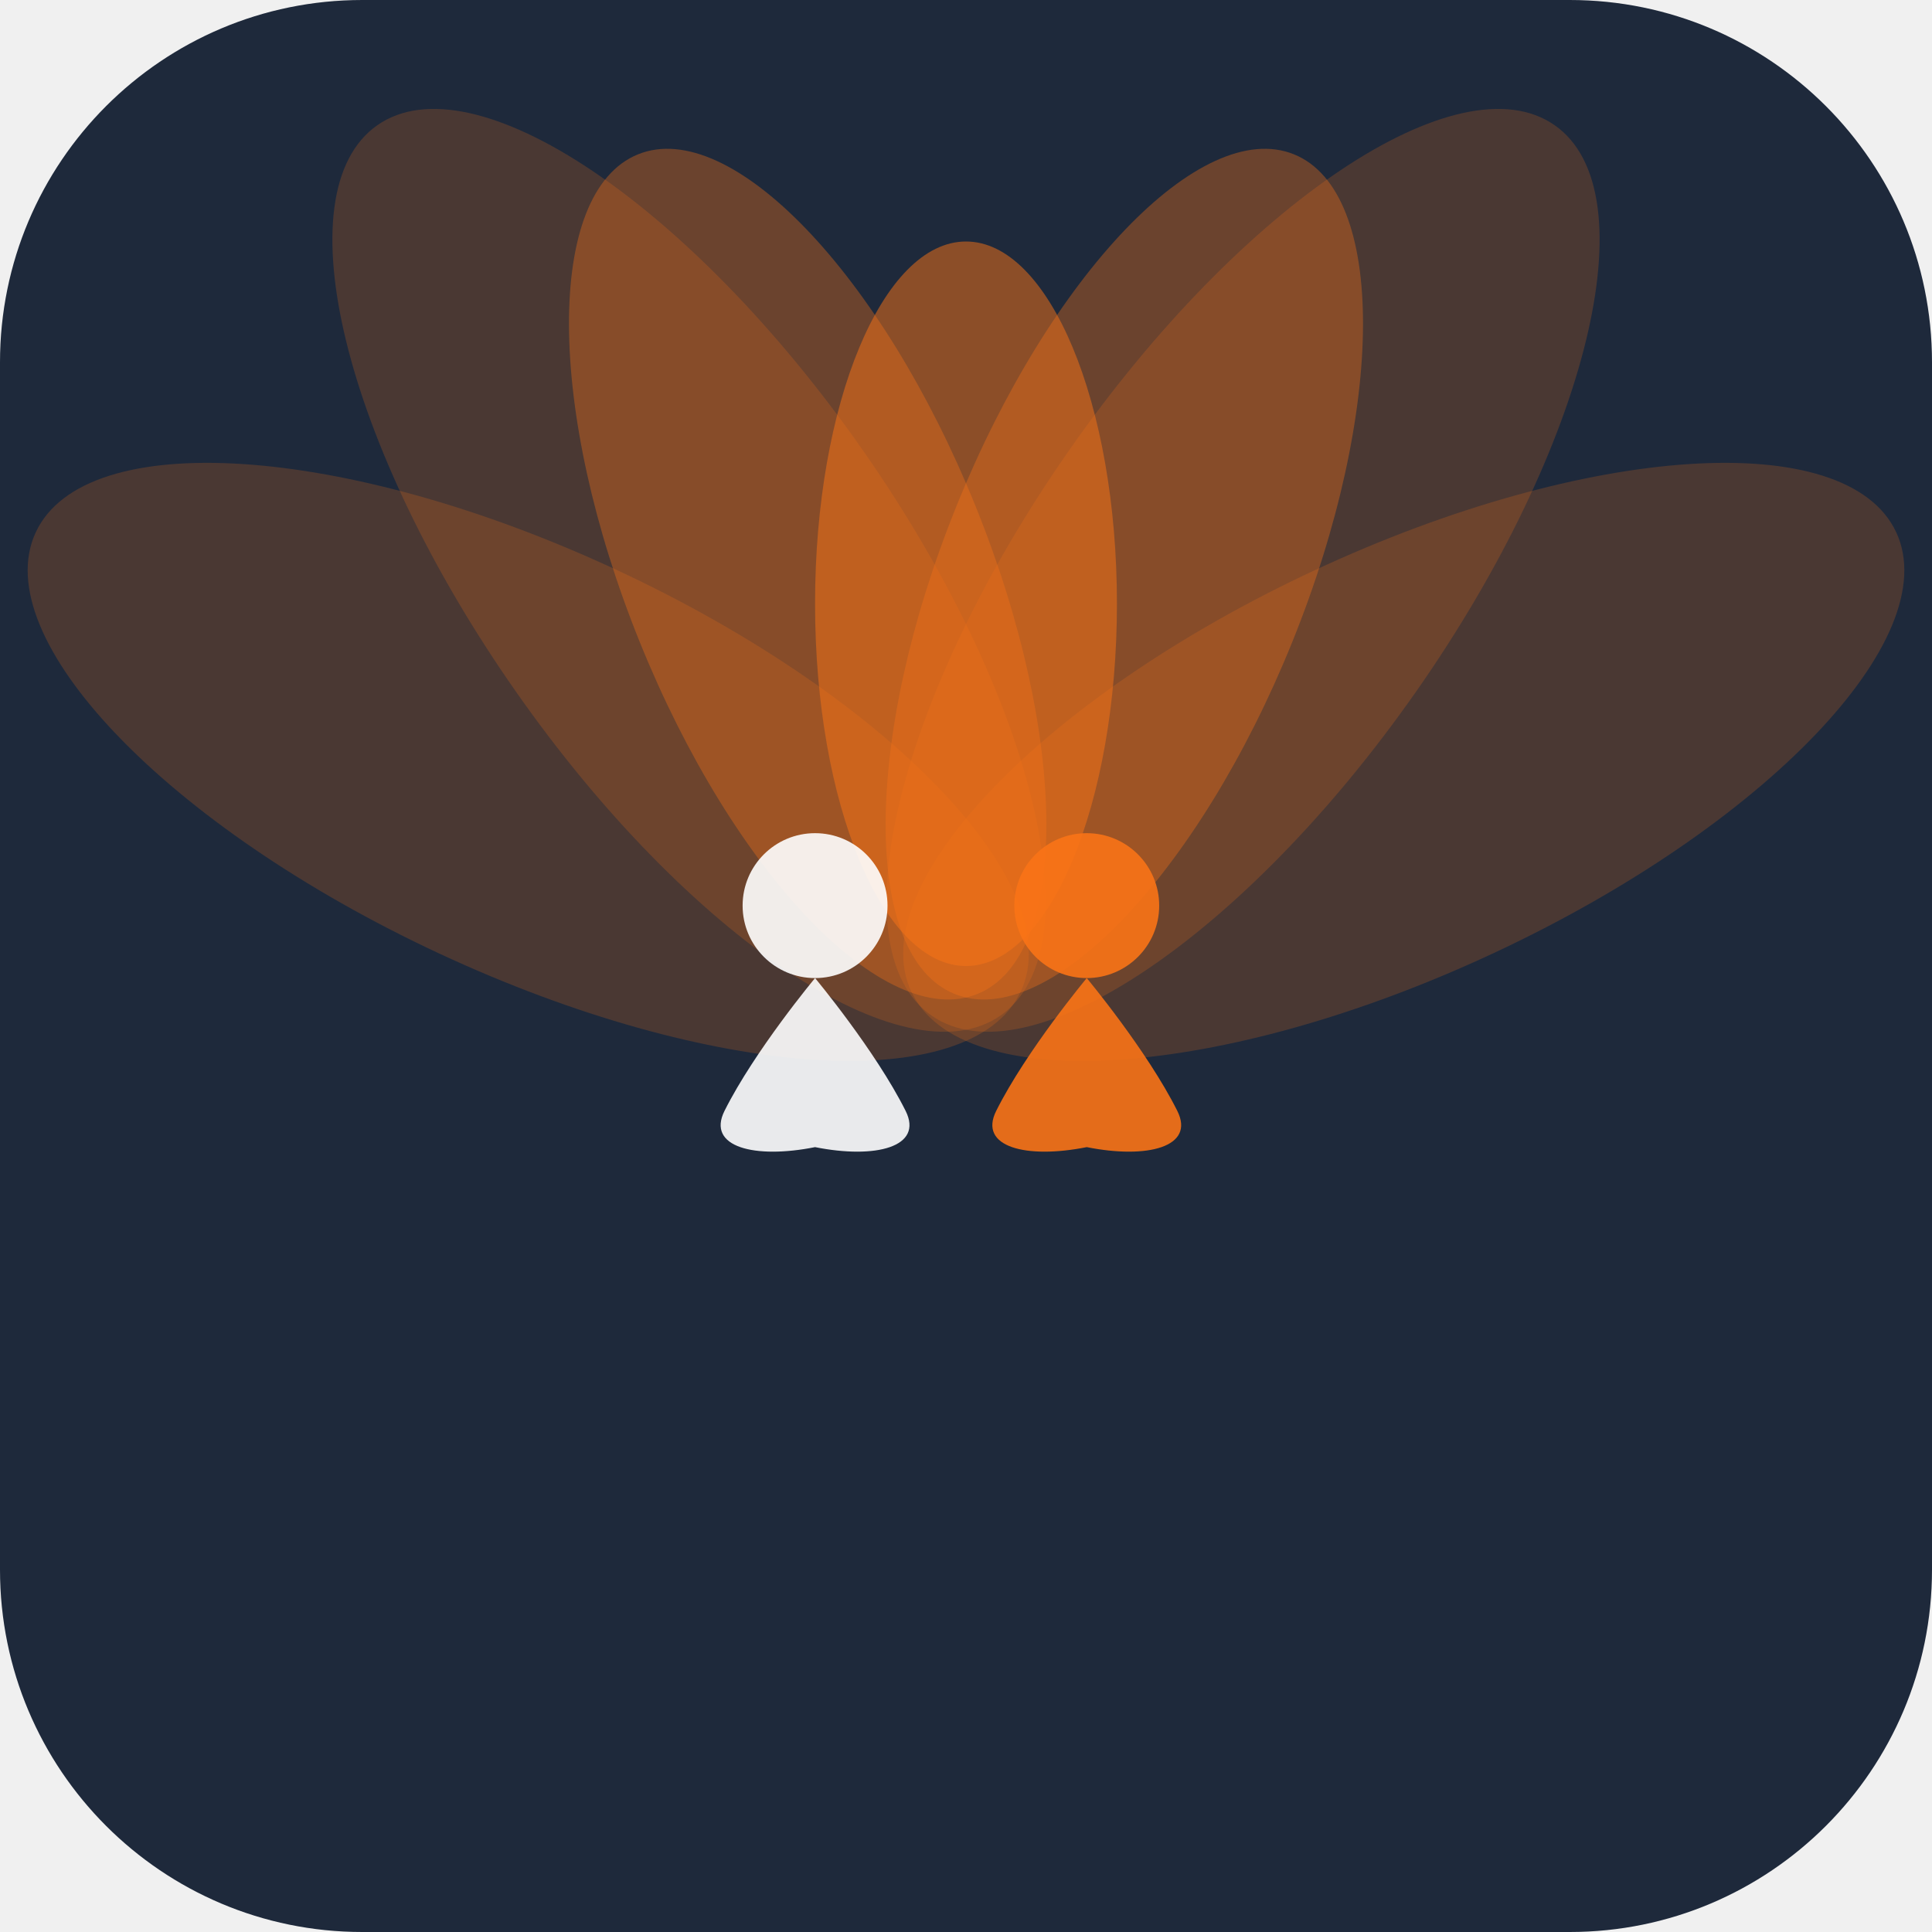
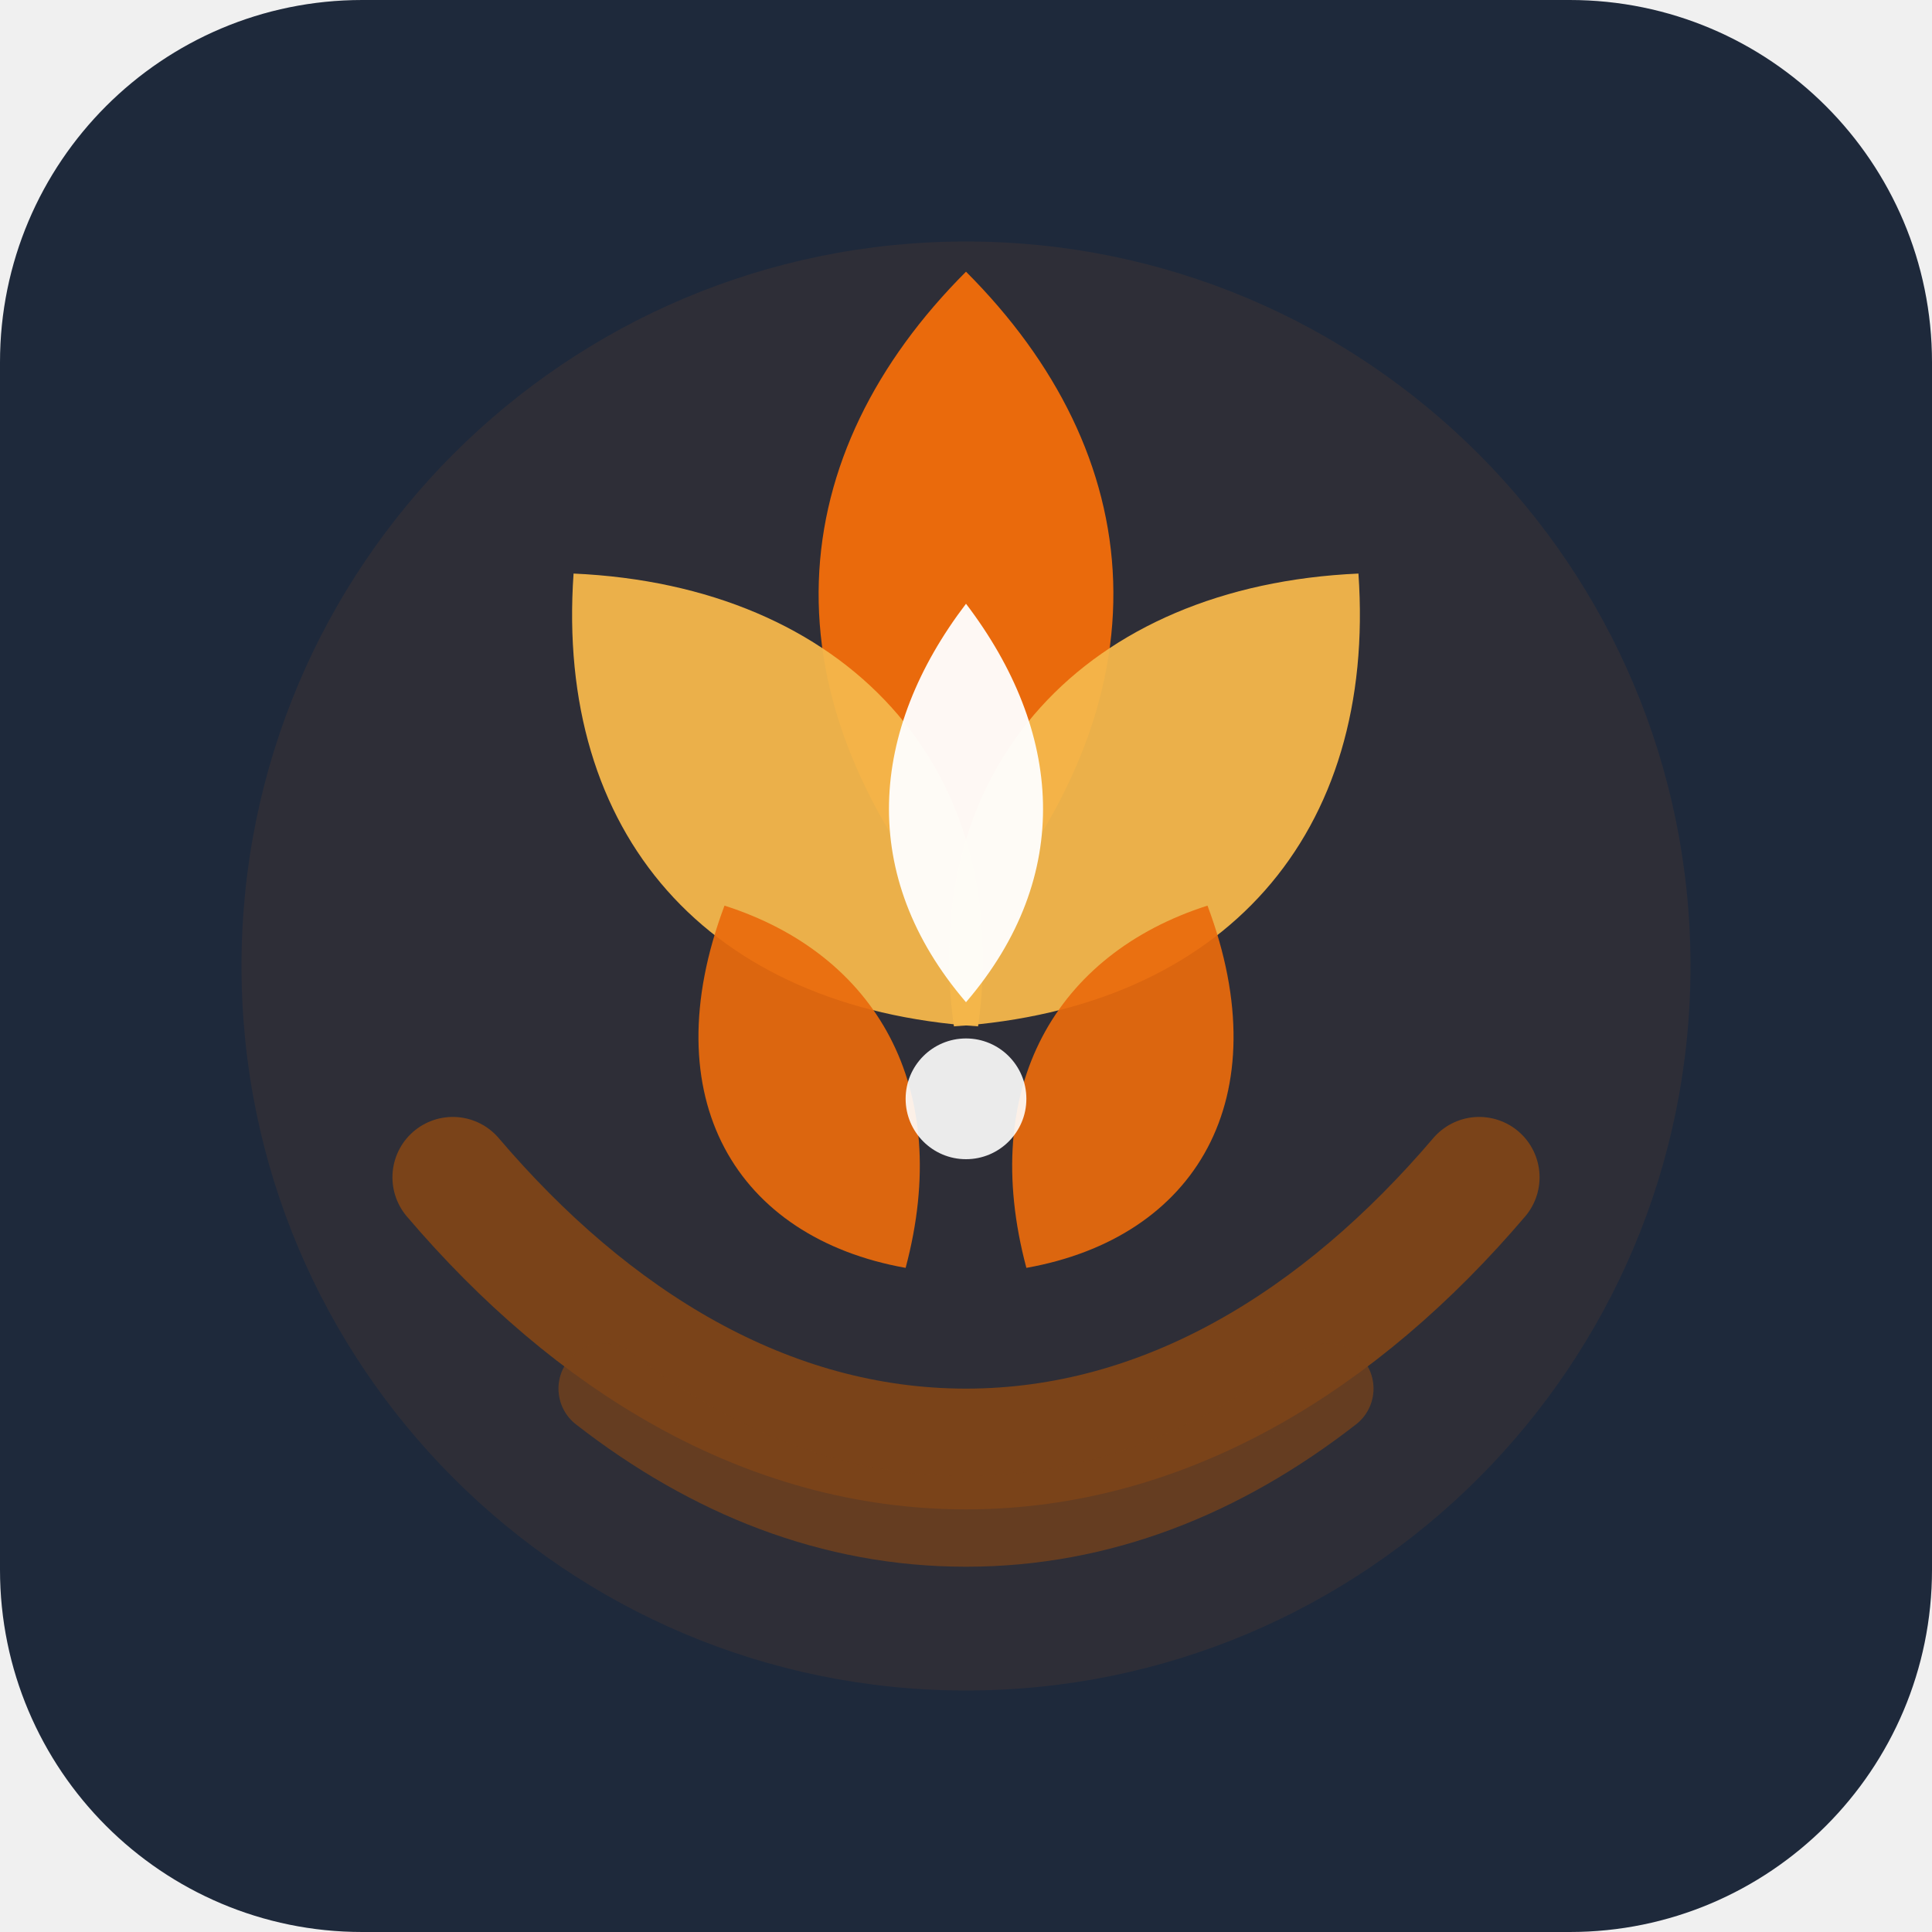
<svg xmlns="http://www.w3.org/2000/svg" viewBox="0 0 32 32" fill="none">
  <rect width="32" height="32" rx="6" fill="#1e293b" />
-   <ellipse cx="16" cy="8" rx="3.5" ry="9" fill="#f97316" opacity="0.2" transform="rotate(-35 16 16)" />
-   <ellipse cx="16" cy="8" rx="3.5" ry="9" fill="#f97316" opacity="0.2" transform="rotate(35 16 16)" />
-   <ellipse cx="16" cy="8" rx="3.5" ry="9" fill="#f97316" opacity="0.2" transform="rotate(-65 16 16)" />
-   <ellipse cx="16" cy="8" rx="3.5" ry="9" fill="#f97316" opacity="0.2" transform="rotate(65 16 16)" />
-   <ellipse cx="16" cy="9" rx="3" ry="7.5" fill="#f97316" opacity="0.35" transform="rotate(-22 16 16)" />
-   <ellipse cx="16" cy="9" rx="3" ry="7.5" fill="#f97316" opacity="0.35" transform="rotate(22 16 16)" />
-   <ellipse cx="16" cy="10" rx="2.5" ry="6" fill="#f97316" opacity="0.5" />
-   <g transform="translate(12, 15)" fill="white" opacity="0.9">
-     <circle cx="1.5" cy="0" r="1.2" />
-     <path d="M1.5 1.2 C1.5 1.2 0.5 2.4 0 3.4 C-0.3 4 0.5 4.2 1.5 4 C2.5 4.2 3.3 4 3 3.4 C2.5 2.4 1.5 1.2 1.5 1.2Z" />
-   </g>
-   <g transform="translate(16.5, 15)" fill="#f97316" opacity="0.9">
-     <circle cx="1.5" cy="0" r="1.2" />
-     <path d="M1.5 1.2 C1.5 1.2 0.5 2.4 0 3.4 C-0.3 4 0.5 4.2 1.5 4 C2.5 4.2 3.3 4 3 3.4 C2.5 2.4 1.5 1.2 1.5 1.2Z" />
-   </g>
+   <circle cx="16" cy="16" r="12" fill="#ea6a0c" opacity="0.08" />
+   <path d="M16 4.5C19 7.5 19.5 11.5 16 15.5C12.5 11.5 13 7.5 16 4.5Z" fill="#ea6a0c" />
+   <path d="M9.5 9.5C14 9.7 16.8 12.7 16.2 17C11.7 16.7 9.2 13.8 9.5 9.5Z" fill="#f5b74a" opacity="0.95" />
+   <path d="M22.5 9.5C18 9.7 15.2 12.7 15.8 17C20.3 16.7 22.8 13.8 22.5 9.5Z" fill="#f5b74a" opacity="0.95" />
+   <path d="M12 15C14.5 15.8 15.8 18 15 21C12.2 20.5 10.8 18.2 12 15Z" fill="#ea6a0c" opacity="0.92" />
+   <path d="M20 15C17.5 15.8 16.2 18 17 21C19.8 20.5 21.2 18.2 20 15Z" fill="#ea6a0c" opacity="0.92" />
+   <path d="M16 10C17.6 12.1 17.8 14.5 16 16.6C14.2 14.5 14.4 12.1 16 10Z" fill="white" opacity="0.95" />
+   <circle cx="16" cy="18.2" r="1" fill="white" opacity="0.9" />
+   <path d="M7.5 19.5C9.8 22.2 12.7 24 16 24C19.3 24 22.2 22.2 24.5 19.5" stroke="#7a4319" stroke-width="2" stroke-linecap="round" />
+   <path d="M10 23C11.8 24.4 13.8 25.2 16 25.2C18.2 25.2 20.2 24.4 22 23" stroke="#7a4319" stroke-width="1.5" stroke-linecap="round" opacity="0.72" />
</svg>
